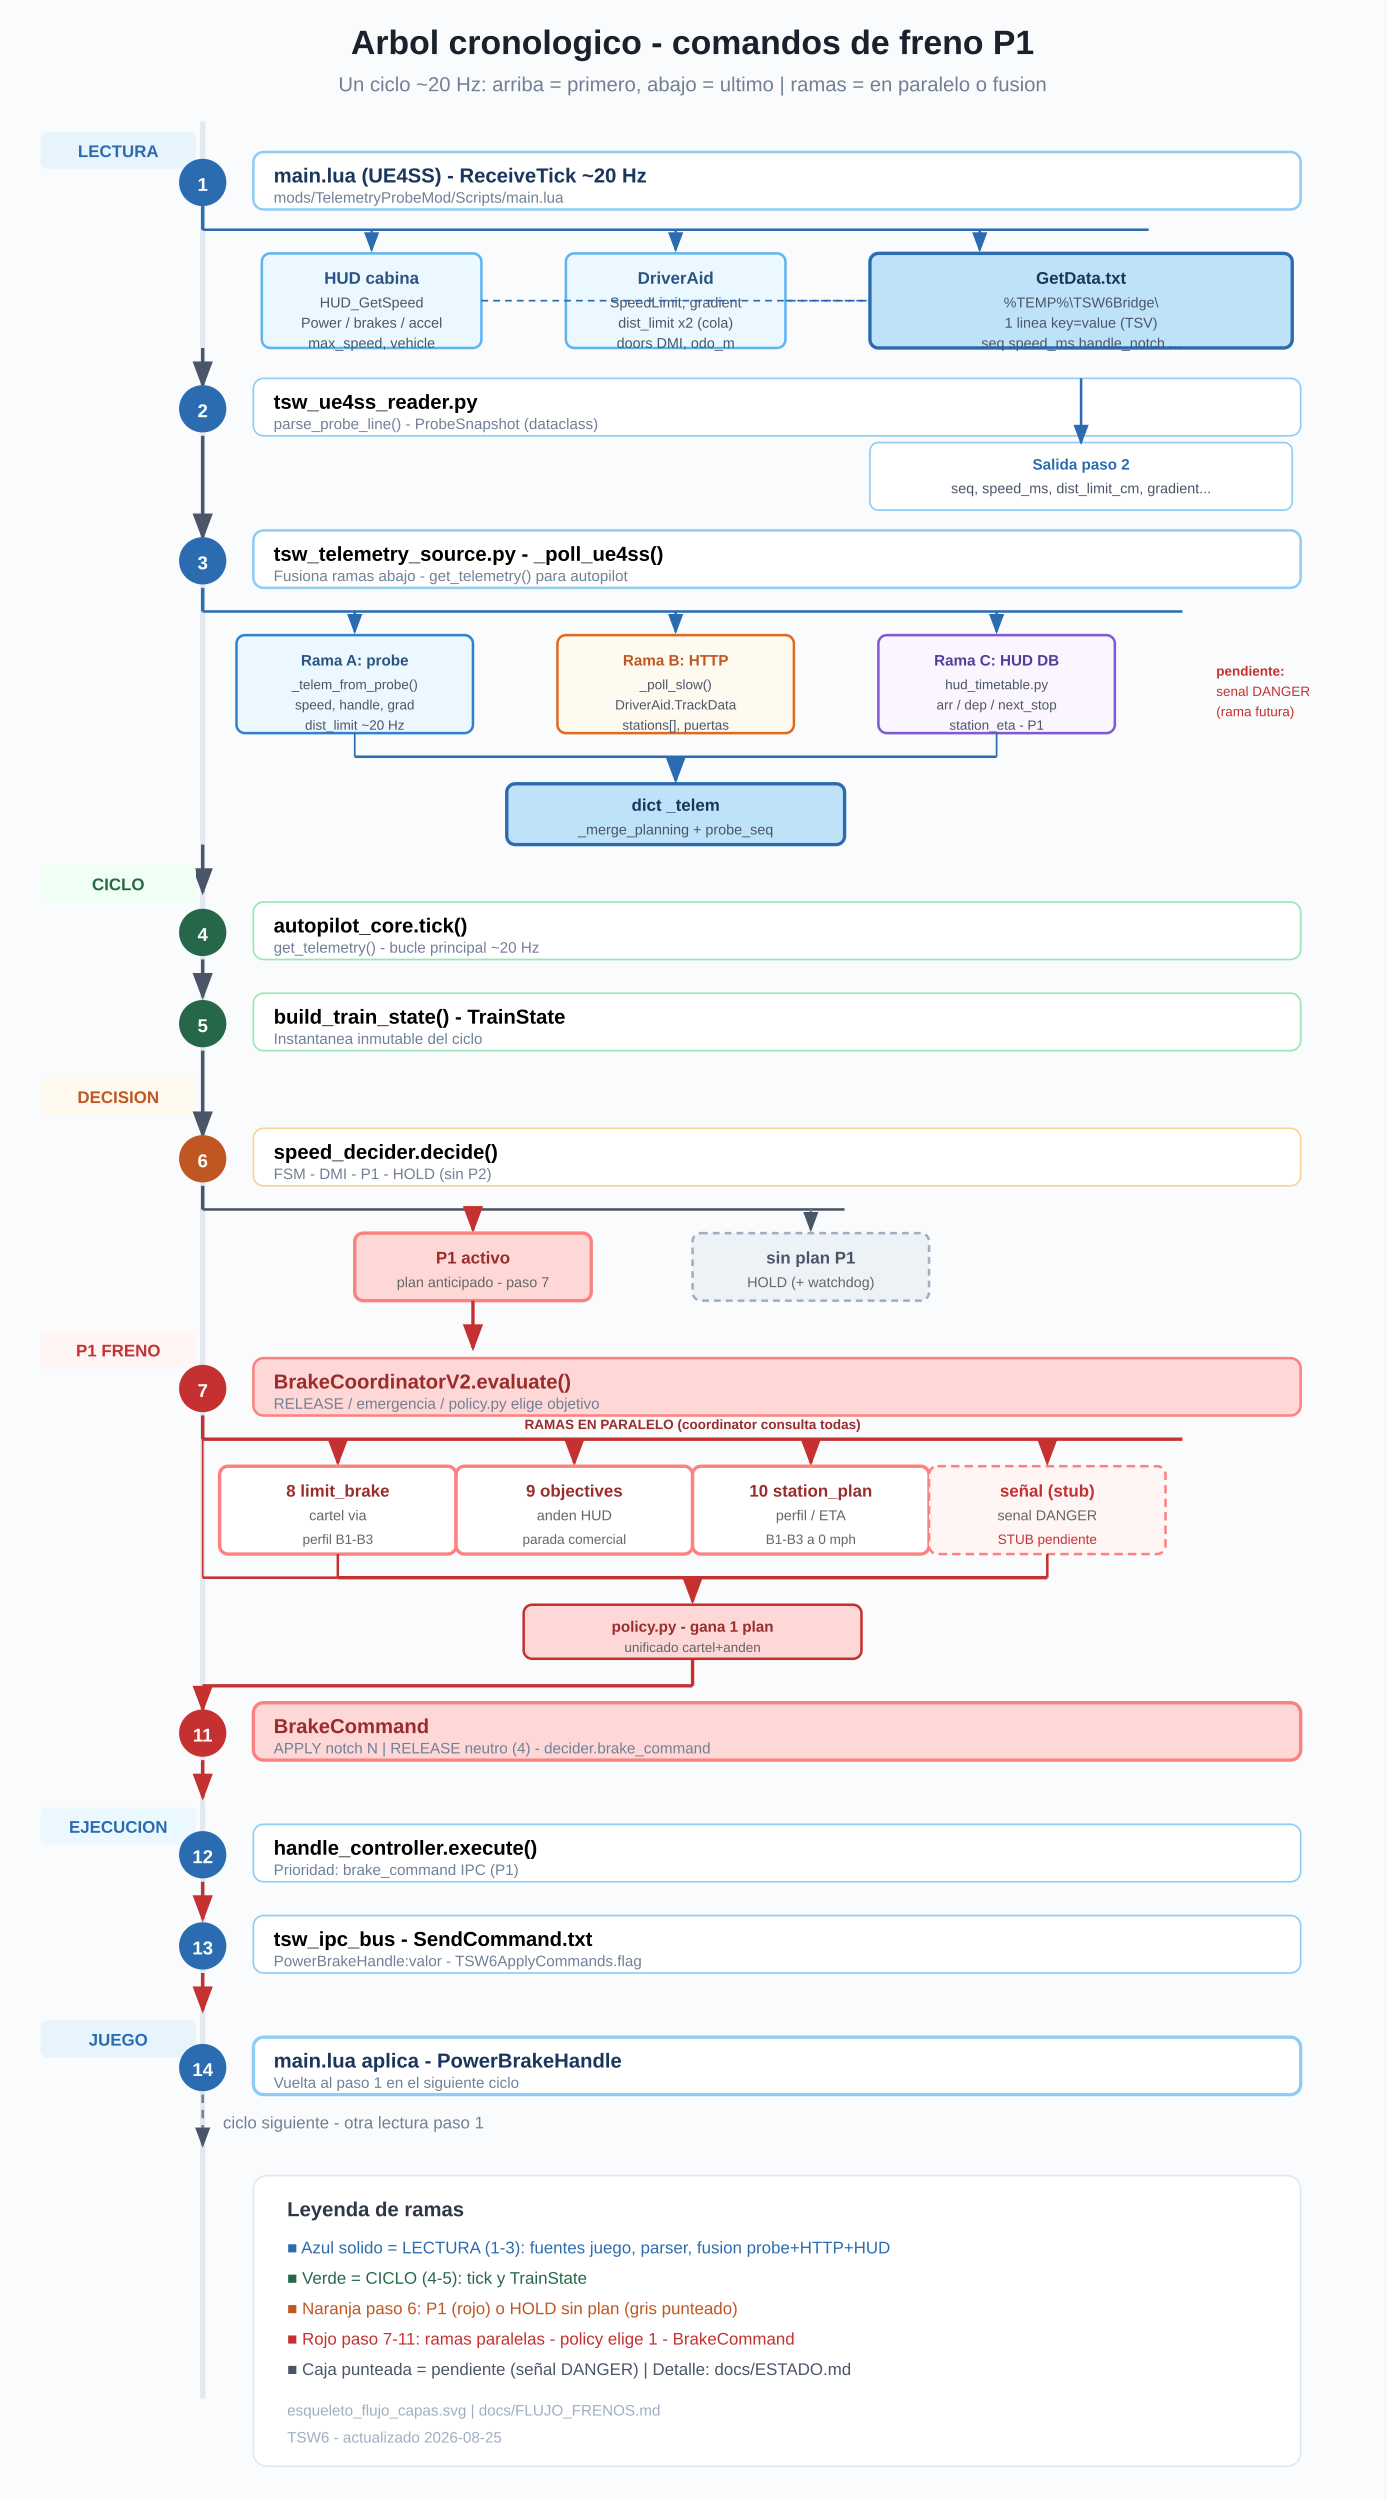
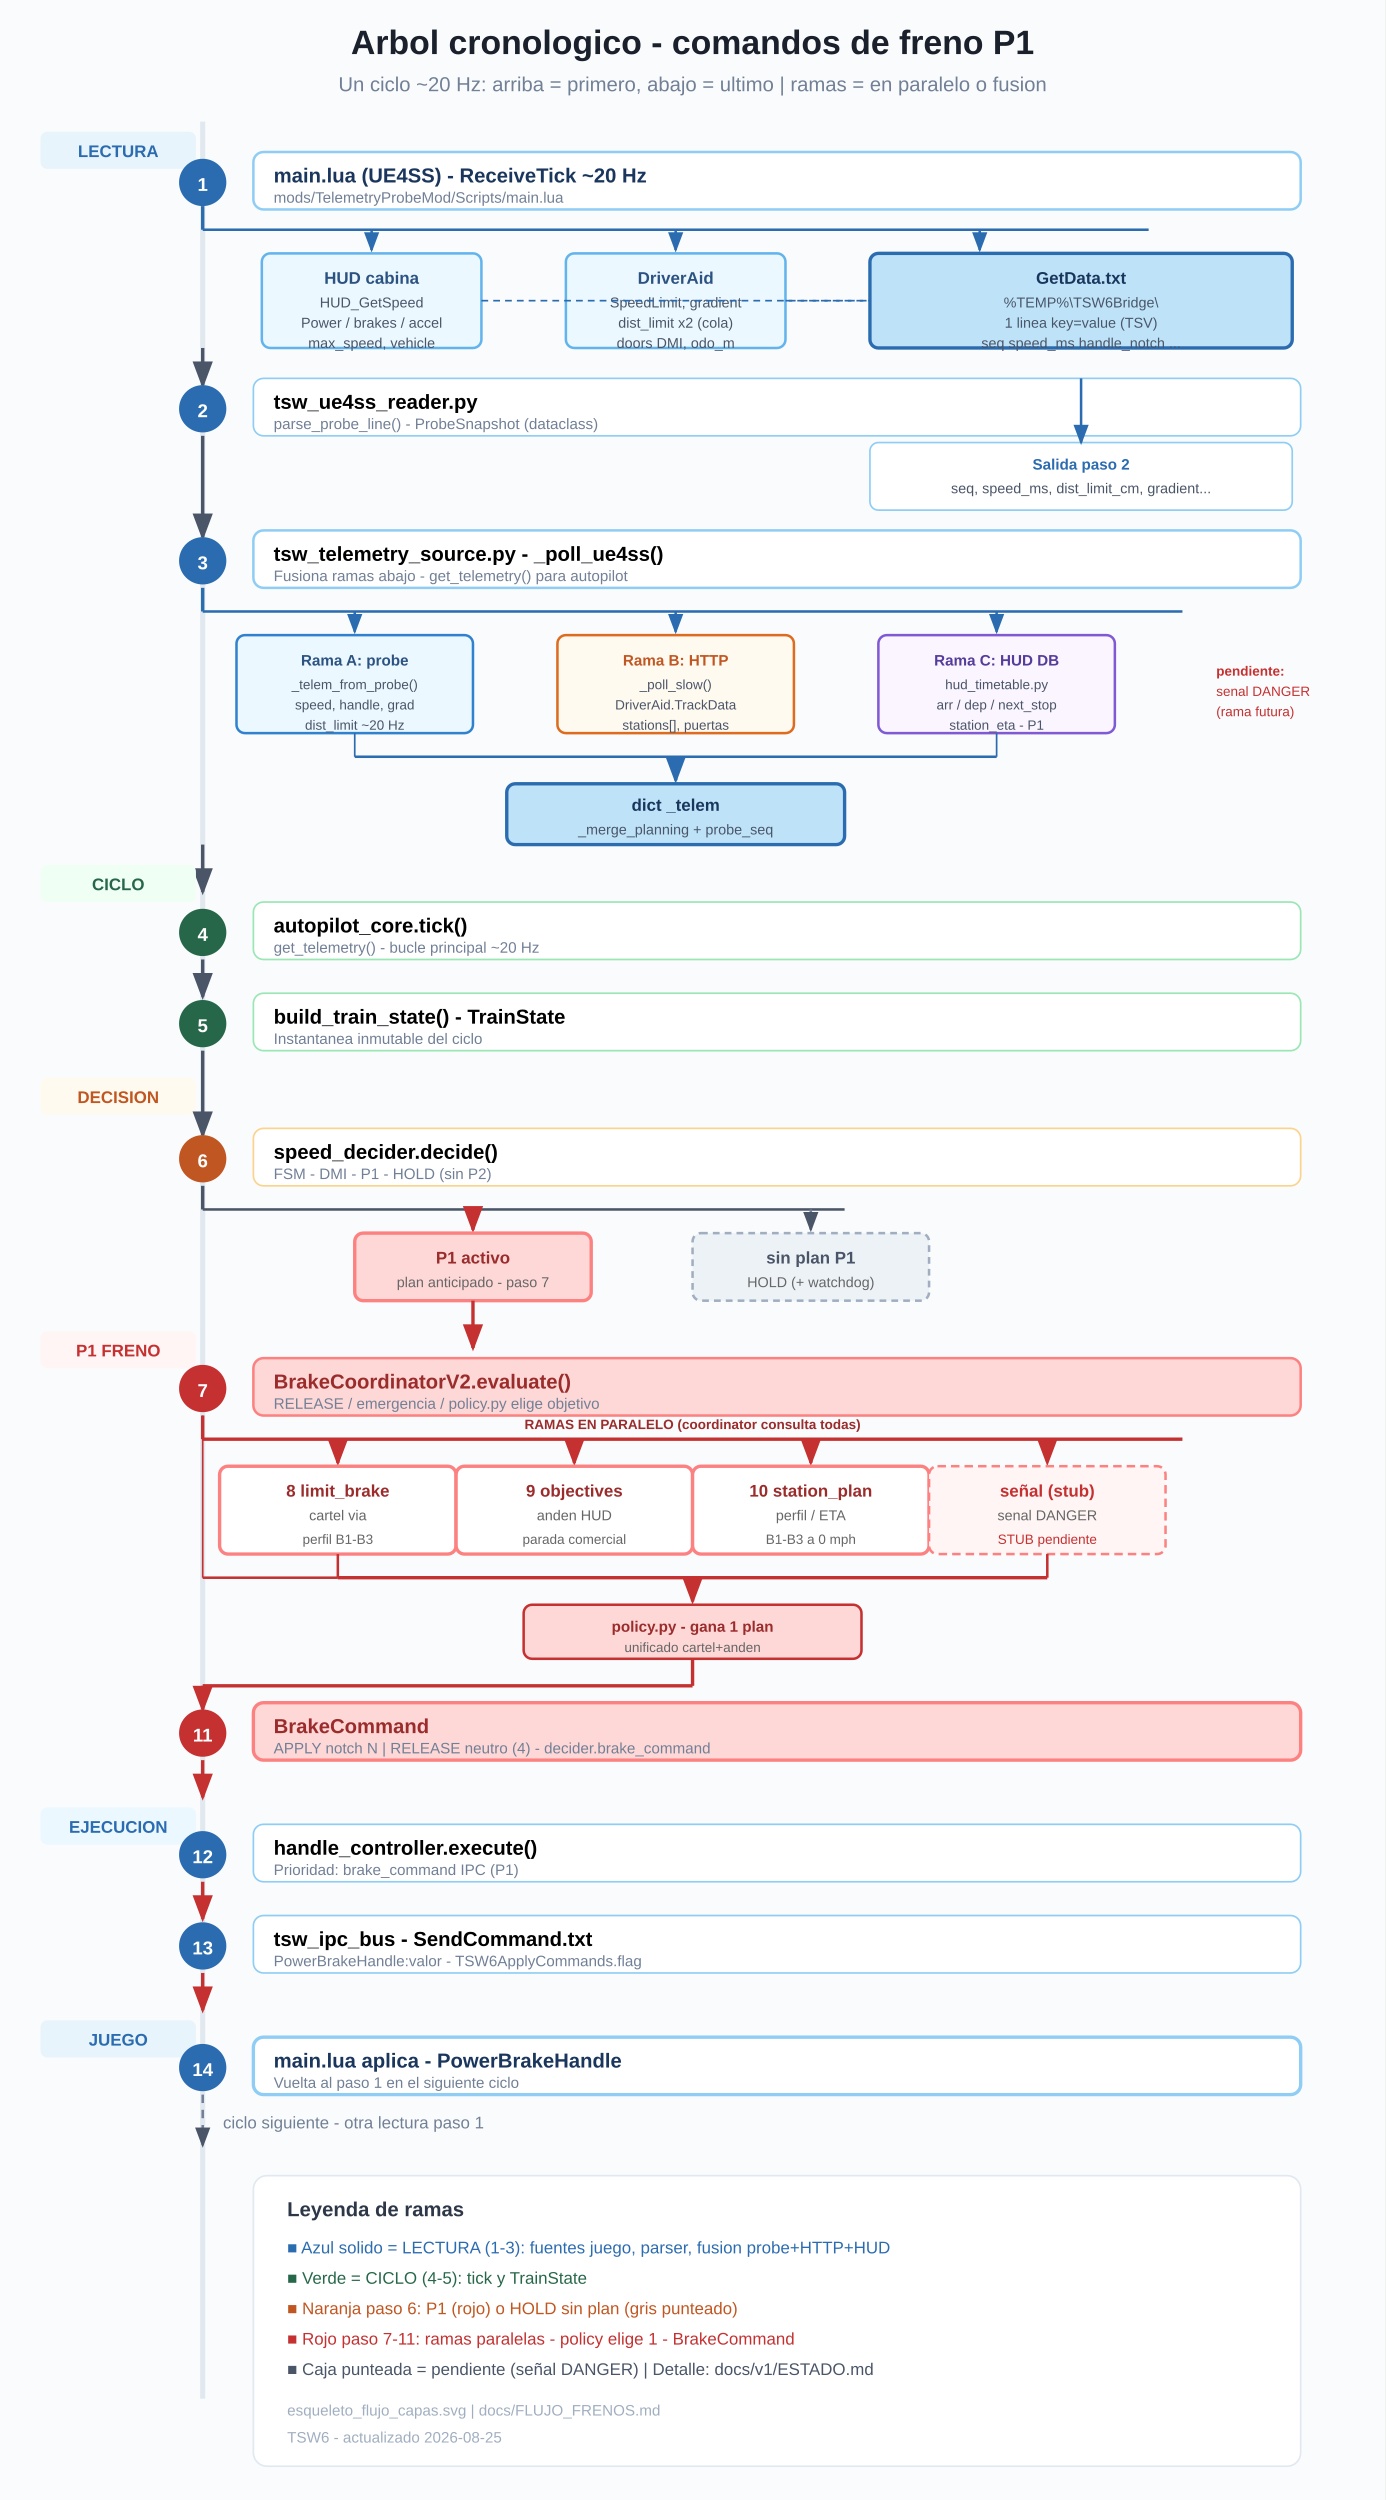
<svg xmlns="http://www.w3.org/2000/svg" width="820" height="1480" viewBox="0 0 820 1480" font-family="Segoe UI, Arial, sans-serif">
  <defs>
    <marker id="arr" markerWidth="8" markerHeight="6" refX="7" refY="3" orient="auto">
      <polygon points="0 0, 8 3, 0 6" fill="#4a5568" />
    </marker>
    <marker id="arr-b" markerWidth="8" markerHeight="6" refX="7" refY="3" orient="auto">
      <polygon points="0 0, 8 3, 0 6" fill="#2b6cb0" />
    </marker>
    <marker id="arr-r" markerWidth="8" markerHeight="6" refX="7" refY="3" orient="auto">
      <polygon points="0 0, 8 3, 0 6" fill="#c53030" />
    </marker>
    <marker id="arr-g" markerWidth="8" markerHeight="6" refX="7" refY="3" orient="auto">
      <polygon points="0 0, 8 3, 0 6" fill="#276749" />
    </marker>
  </defs>
  <rect width="820" height="1480" fill="#fafbfc" />
  <text x="410" y="32" text-anchor="middle" font-size="20" font-weight="700" fill="#1a202c">Arbol cronologico  -  comandos de freno P1</text>
  <text x="410" y="54" text-anchor="middle" font-size="12" fill="#718096">Un ciclo ~20 Hz: arriba = primero, abajo = ultimo  |  ramas = en paralelo o fusion</text>
  <line x1="120" y1="72" x2="120" y2="1420" stroke="#e2e8f0" stroke-width="3" />
  <rect x="24" y="78" width="92" height="22" rx="4" fill="#e8f4fc" />
  <text x="70" y="93" text-anchor="middle" font-size="10" font-weight="700" fill="#2b6cb0">LECTURA</text>
  <circle cx="120" cy="108" r="14" fill="#2b6cb0" />
  <text x="120" y="113" text-anchor="middle" font-size="11" font-weight="700" fill="#fff">1</text>
  <rect x="150" y="90" width="620" height="34" rx="6" fill="#fff" stroke="#90cdf4" stroke-width="1.5" />
  <text x="162" y="108" font-size="12" font-weight="600" fill="#1a365d">main.lua (UE4SS)  -  ReceiveTick ~20 Hz</text>
  <text x="162" y="120" font-size="9" fill="#718096">mods/TelemetryProbeMod/Scripts/main.lua</text>
  <line x1="120" y1="122" x2="120" y2="136" stroke="#2b6cb0" stroke-width="2" />
  <line x1="120" y1="136" x2="680" y2="136" stroke="#2b6cb0" stroke-width="1.5" />
  <line x1="220" y1="136" x2="220" y2="148" stroke="#2b6cb0" stroke-width="1.5" marker-end="url(#arr-b)" />
  <line x1="400" y1="136" x2="400" y2="148" stroke="#2b6cb0" stroke-width="1.5" marker-end="url(#arr-b)" />
  <line x1="580" y1="136" x2="580" y2="148" stroke="#2b6cb0" stroke-width="1.5" marker-end="url(#arr-b)" />
  <rect x="155" y="150" width="130" height="56" rx="5" fill="#ebf8ff" stroke="#63b3ed" stroke-width="1.5" />
  <text x="220" y="168" text-anchor="middle" font-size="10" font-weight="700" fill="#2c5282">HUD cabina</text>
  <text x="220" y="182" text-anchor="middle" font-size="8.5" fill="#4a5568">HUD_GetSpeed</text>
  <text x="220" y="194" text-anchor="middle" font-size="8.5" fill="#4a5568">Power / brakes / accel</text>
  <text x="220" y="206" text-anchor="middle" font-size="8.5" fill="#4a5568">max_speed, vehicle</text>
  <rect x="335" y="150" width="130" height="56" rx="5" fill="#ebf8ff" stroke="#63b3ed" stroke-width="1.5" />
  <text x="400" y="168" text-anchor="middle" font-size="10" font-weight="700" fill="#2c5282">DriverAid</text>
  <text x="400" y="182" text-anchor="middle" font-size="8.5" fill="#4a5568">SpeedLimit, gradient</text>
  <text x="400" y="194" text-anchor="middle" font-size="8.5" fill="#4a5568">dist_limit x2 (cola)</text>
  <text x="400" y="206" text-anchor="middle" font-size="8.5" fill="#4a5568">doors DMI, odo_m</text>
  <rect x="515" y="150" width="250" height="56" rx="5" fill="#bee3f8" stroke="#2b6cb0" stroke-width="2" />
  <text x="640" y="168" text-anchor="middle" font-size="10" font-weight="700" fill="#1a365d">GetData.txt</text>
  <text x="640" y="182" text-anchor="middle" font-size="8.5" fill="#4a5568">%TEMP%\TSW6Bridge\</text>
  <text x="640" y="194" text-anchor="middle" font-size="8.5" fill="#4a5568">1 linea key=value (TSV)</text>
  <text x="640" y="206" text-anchor="middle" font-size="8.5" fill="#4a5568">seq speed_ms handle_notch ...</text>
  <line x1="285" y1="178" x2="515" y2="178" stroke="#2b6cb0" stroke-width="1" stroke-dasharray="4,3" />
  <line x1="465" y1="178" x2="515" y2="178" stroke="#2b6cb0" stroke-width="1" stroke-dasharray="4,3" />
  <line x1="120" y1="206" x2="120" y2="228" stroke="#4a5568" stroke-width="2" marker-end="url(#arr)" />
  <circle cx="120" cy="242" r="14" fill="#2b6cb0" />
  <text x="120" y="247" text-anchor="middle" font-size="11" font-weight="700" fill="#fff">2</text>
  <rect x="150" y="224" width="620" height="34" rx="6" fill="#fff" stroke="#90cdf4" />
  <text x="162" y="242" font-size="12" font-weight="600">tsw_ue4ss_reader.py</text>
  <text x="162" y="254" font-size="9" fill="#718096">parse_probe_line()  -  ProbeSnapshot (dataclass)</text>
  <rect x="515" y="262" width="250" height="40" rx="5" fill="#fff" stroke="#90cdf4" />
  <text x="640" y="278" text-anchor="middle" font-size="9" font-weight="600" fill="#2b6cb0">Salida paso 2</text>
  <text x="640" y="292" text-anchor="middle" font-size="8.5" fill="#4a5568">seq, speed_ms, dist_limit_cm, gradient...</text>
  <line x1="640" y1="224" x2="640" y2="262" stroke="#2b6cb0" stroke-width="1.5" marker-end="url(#arr-b)" />
  <line x1="120" y1="258" x2="120" y2="318" stroke="#4a5568" stroke-width="2" marker-end="url(#arr)" />
  <circle cx="120" cy="332" r="14" fill="#2b6cb0" />
  <text x="120" y="337" text-anchor="middle" font-size="11" font-weight="700" fill="#fff">3</text>
  <rect x="150" y="314" width="620" height="34" rx="6" fill="#fff" stroke="#90cdf4" stroke-width="1.5" />
  <text x="162" y="332" font-size="12" font-weight="600">tsw_telemetry_source.py  -  _poll_ue4ss()</text>
  <text x="162" y="344" font-size="9" fill="#718096">Fusiona ramas abajo  -  get_telemetry() para autopilot</text>
  <line x1="120" y1="348" x2="120" y2="362" stroke="#2b6cb0" stroke-width="2" />
  <line x1="120" y1="362" x2="700" y2="362" stroke="#2b6cb0" stroke-width="1.5" />
  <line x1="210" y1="362" x2="210" y2="374" stroke="#2b6cb0" stroke-width="1.5" marker-end="url(#arr-b)" />
  <line x1="400" y1="362" x2="400" y2="374" stroke="#2b6cb0" stroke-width="1.5" marker-end="url(#arr-b)" />
  <line x1="590" y1="362" x2="590" y2="374" stroke="#2b6cb0" stroke-width="1.5" marker-end="url(#arr-b)" />
  <rect x="140" y="376" width="140" height="58" rx="5" fill="#ebf8ff" stroke="#3182ce" stroke-width="1.5" />
  <text x="210" y="394" text-anchor="middle" font-size="9" font-weight="700" fill="#2c5282">Rama A: probe</text>
  <text x="210" y="408" text-anchor="middle" font-size="8" fill="#4a5568">_telem_from_probe()</text>
  <text x="210" y="420" text-anchor="middle" font-size="8" fill="#4a5568">speed, handle, grad</text>
  <text x="210" y="432" text-anchor="middle" font-size="8" fill="#4a5568">dist_limit ~20 Hz</text>
  <rect x="330" y="376" width="140" height="58" rx="5" fill="#fffaf0" stroke="#dd6b20" stroke-width="1.5" />
  <text x="400" y="394" text-anchor="middle" font-size="9" font-weight="700" fill="#c05621">Rama B: HTTP</text>
  <text x="400" y="408" text-anchor="middle" font-size="8" fill="#4a5568">_poll_slow()</text>
  <text x="400" y="420" text-anchor="middle" font-size="8" fill="#4a5568">DriverAid.TrackData</text>
  <text x="400" y="432" text-anchor="middle" font-size="8" fill="#4a5568">stations[], puertas</text>
  <rect x="520" y="376" width="140" height="58" rx="5" fill="#faf5ff" stroke="#805ad5" stroke-width="1.5" />
  <text x="590" y="394" text-anchor="middle" font-size="9" font-weight="700" fill="#553c9a">Rama C: HUD DB</text>
  <text x="590" y="408" text-anchor="middle" font-size="8" fill="#4a5568">hud_timetable.py</text>
  <text x="590" y="420" text-anchor="middle" font-size="8" fill="#4a5568">arr / dep / next_stop</text>
  <text x="590" y="432" text-anchor="middle" font-size="8" fill="#4a5568">station_eta  -  P1</text>
  <line x1="210" y1="434" x2="210" y2="448" stroke="#2b6cb0" stroke-width="1" />
  <line x1="590" y1="434" x2="590" y2="448" stroke="#2b6cb0" stroke-width="1" />
  <line x1="210" y1="448" x2="590" y2="448" stroke="#2b6cb0" stroke-width="1.5" />
  <line x1="400" y1="448" x2="400" y2="462" stroke="#2b6cb0" stroke-width="2" marker-end="url(#arr-b)" />
  <rect x="300" y="464" width="200" height="36" rx="5" fill="#bee3f8" stroke="#2b6cb0" stroke-width="2" />
  <text x="400" y="480" text-anchor="middle" font-size="10" font-weight="700" fill="#1a365d">dict _telem</text>
  <text x="400" y="494" text-anchor="middle" font-size="8.5" fill="#4a5568">_merge_planning + probe_seq</text>
  <text x="720" y="400" font-size="8" fill="#c53030" font-weight="600">pendiente:</text>
  <text x="720" y="412" font-size="8" fill="#c53030">senal DANGER</text>
  <text x="720" y="424" font-size="8" fill="#c53030">(rama futura)</text>
  <line x1="120" y1="500" x2="120" y2="528" stroke="#4a5568" stroke-width="2" marker-end="url(#arr)" />
  <rect x="24" y="512" width="92" height="22" rx="4" fill="#f0fff4" />
  <text x="70" y="527" text-anchor="middle" font-size="10" font-weight="700" fill="#276749">CICLO</text>
  <circle cx="120" cy="552" r="14" fill="#276749" />
  <text x="120" y="557" text-anchor="middle" font-size="11" font-weight="700" fill="#fff">4</text>
  <rect x="150" y="534" width="620" height="34" rx="6" fill="#fff" stroke="#9ae6b4" />
  <text x="162" y="552" font-size="12" font-weight="600">autopilot_core.tick()</text>
  <text x="162" y="564" font-size="9" fill="#718096">get_telemetry()  -  bucle principal ~20 Hz</text>
  <line x1="120" y1="568" x2="120" y2="590" stroke="#4a5568" stroke-width="2" marker-end="url(#arr)" />
  <circle cx="120" cy="606" r="14" fill="#276749" />
  <text x="120" y="611" text-anchor="middle" font-size="11" font-weight="700" fill="#fff">5</text>
  <rect x="150" y="588" width="620" height="34" rx="6" fill="#fff" stroke="#9ae6b4" />
  <text x="162" y="606" font-size="12" font-weight="600">build_train_state()  -  TrainState</text>
  <text x="162" y="618" font-size="9" fill="#718096">Instantanea inmutable del ciclo</text>
  <rect x="24" y="638" width="92" height="22" rx="4" fill="#fffaf0" />
  <text x="70" y="653" text-anchor="middle" font-size="10" font-weight="700" fill="#c05621">DECISION</text>
  <line x1="120" y1="622" x2="120" y2="672" stroke="#4a5568" stroke-width="2" marker-end="url(#arr)" />
  <circle cx="120" cy="686" r="14" fill="#c05621" />
  <text x="120" y="691" text-anchor="middle" font-size="11" font-weight="700" fill="#fff">6</text>
  <rect x="150" y="668" width="620" height="34" rx="6" fill="#fff" stroke="#fbd38d" />
  <text x="162" y="686" font-size="12" font-weight="600">speed_decider.decide()</text>
  <text x="162" y="698" font-size="9" fill="#718096">FSM - DMI - P1 - HOLD (sin P2)</text>
  <line x1="120" y1="702" x2="120" y2="716" stroke="#4a5568" stroke-width="2" />
  <line x1="120" y1="716" x2="500" y2="716" stroke="#4a5568" stroke-width="1.5" />
  <line x1="280" y1="716" x2="280" y2="728" stroke="#c53030" stroke-width="2" marker-end="url(#arr-r)" />
  <line x1="480" y1="716" x2="480" y2="728" stroke="#718096" stroke-width="1.5" stroke-dasharray="5,4" marker-end="url(#arr)" />
  <rect x="210" y="730" width="140" height="40" rx="5" fill="#fed7d7" stroke="#fc8181" stroke-width="2" />
  <text x="280" y="748" text-anchor="middle" font-size="10" font-weight="700" fill="#9b2c2c">P1 activo</text>
  <text x="280" y="762" text-anchor="middle" font-size="8.5" fill="#666">plan anticipado  -  paso 7</text>
  <rect x="410" y="730" width="140" height="40" rx="5" fill="#edf2f7" stroke="#a0aec0" stroke-width="1.5" stroke-dasharray="4,3" />
  <text x="480" y="748" text-anchor="middle" font-size="10" font-weight="600" fill="#4a5568">sin plan P1</text>
  <text x="480" y="762" text-anchor="middle" font-size="8.5" fill="#666">HOLD (+ watchdog)</text>
  <line x1="280" y1="770" x2="280" y2="798" stroke="#c53030" stroke-width="2" marker-end="url(#arr-r)" />
  <rect x="24" y="788" width="92" height="22" rx="4" fill="#fff5f5" />
  <text x="70" y="803" text-anchor="middle" font-size="10" font-weight="700" fill="#c53030">P1 FRENO</text>
  <circle cx="120" cy="822" r="14" fill="#c53030" />
  <text x="120" y="827" text-anchor="middle" font-size="11" font-weight="700" fill="#fff">7</text>
  <rect x="150" y="804" width="620" height="34" rx="6" fill="#fed7d7" stroke="#fc8181" stroke-width="1.5" />
  <text x="162" y="822" font-size="12" font-weight="700" fill="#9b2c2c">BrakeCoordinatorV2.evaluate()</text>
  <text x="162" y="834" font-size="9" fill="#718096">RELEASE / emergencia / policy.py elige objetivo</text>
  <line x1="120" y1="838" x2="120" y2="852" stroke="#c53030" stroke-width="2" />
  <line x1="120" y1="852" x2="700" y2="852" stroke="#c53030" stroke-width="2" />
  <line x1="200" y1="852" x2="200" y2="866" stroke="#c53030" stroke-width="2" marker-end="url(#arr-r)" />
  <line x1="340" y1="852" x2="340" y2="866" stroke="#c53030" stroke-width="2" marker-end="url(#arr-r)" />
  <line x1="480" y1="852" x2="480" y2="866" stroke="#c53030" stroke-width="2" marker-end="url(#arr-r)" />
  <line x1="620" y1="852" x2="620" y2="866" stroke="#c53030" stroke-width="2" stroke-dasharray="5,3" marker-end="url(#arr-r)" />
  <text x="410" y="846" text-anchor="middle" font-size="8" font-weight="700" fill="#9b2c2c">RAMAS EN PARALELO (coordinator consulta todas)</text>
  <rect x="130" y="868" width="140" height="52" rx="5" fill="#fff" stroke="#fc8181" stroke-width="2" />
  <text x="200" y="886" text-anchor="middle" font-size="10" font-weight="700" fill="#9b2c2c">8 limit_brake</text>
  <text x="200" y="900" text-anchor="middle" font-size="8.5" fill="#666">cartel via</text>
  <text x="200" y="914" text-anchor="middle" font-size="8" fill="#666">perfil B1-B3</text>
  <rect x="270" y="868" width="140" height="52" rx="5" fill="#fff" stroke="#fc8181" stroke-width="2" />
  <text x="340" y="886" text-anchor="middle" font-size="10" font-weight="700" fill="#9b2c2c">9 objectives</text>
  <text x="340" y="900" text-anchor="middle" font-size="8.5" fill="#666">anden HUD</text>
  <text x="340" y="914" text-anchor="middle" font-size="8" fill="#666">parada comercial</text>
  <rect x="410" y="868" width="140" height="52" rx="5" fill="#fff" stroke="#fc8181" stroke-width="2" />
  <text x="480" y="886" text-anchor="middle" font-size="10" font-weight="700" fill="#9b2c2c">10 station_plan</text>
  <text x="480" y="900" text-anchor="middle" font-size="8.5" fill="#666">perfil / ETA</text>
  <text x="480" y="914" text-anchor="middle" font-size="8" fill="#666">B1-B3 a 0 mph</text>
  <rect x="550" y="868" width="140" height="52" rx="5" fill="#fff5f5" stroke="#fc8181" stroke-width="1.5" stroke-dasharray="5,3" />
  <text x="620" y="886" text-anchor="middle" font-size="10" font-weight="600" fill="#c53030">señal (stub)</text>
  <text x="620" y="900" text-anchor="middle" font-size="8.5" fill="#666">senal DANGER</text>
  <text x="620" y="914" text-anchor="middle" font-size="8" fill="#c53030">STUB pendiente</text>
  <line x1="200" y1="920" x2="200" y2="934" stroke="#c53030" stroke-width="1.5" />
  <line x1="620" y1="920" x2="620" y2="934" stroke="#c53030" stroke-width="1.5" />
  <line x1="200" y1="934" x2="620" y2="934" stroke="#c53030" stroke-width="2" />
  <line x1="410" y1="934" x2="410" y2="948" stroke="#c53030" stroke-width="2" marker-end="url(#arr-r)" />
  <rect x="310" y="950" width="200" height="32" rx="5" fill="#fed7d7" stroke="#c53030" stroke-width="1.5" />
  <text x="410" y="966" text-anchor="middle" font-size="9" font-weight="600" fill="#9b2c2c">policy.py  -  gana 1 plan</text>
  <text x="410" y="978" text-anchor="middle" font-size="8" fill="#666">unificado cartel+anden</text>
  <line x1="120" y1="838" x2="120" y2="934" stroke="#c53030" stroke-width="1" />
  <line x1="120" y1="934" x2="200" y2="934" stroke="#c53030" stroke-width="1.5" />
  <line x1="410" y1="982" x2="410" y2="998" stroke="#c53030" stroke-width="2" />
  <line x1="120" y1="998" x2="410" y2="998" stroke="#c53030" stroke-width="2" />
  <line x1="120" y1="998" x2="120" y2="1012" stroke="#c53030" stroke-width="2" marker-end="url(#arr-r)" />
  <circle cx="120" cy="1026" r="14" fill="#c53030" />
  <text x="120" y="1031" text-anchor="middle" font-size="11" font-weight="700" fill="#fff">11</text>
  <rect x="150" y="1008" width="620" height="34" rx="6" fill="#fed7d7" stroke="#fc8181" stroke-width="2" />
  <text x="162" y="1026" font-size="12" font-weight="700" fill="#9b2c2c">BrakeCommand</text>
  <text x="162" y="1038" font-size="9" fill="#718096">APPLY notch N | RELEASE neutro (4)  -  decider.brake_command</text>
  <line x1="120" y1="1042" x2="120" y2="1064" stroke="#c53030" stroke-width="2" marker-end="url(#arr-r)" />
  <rect x="24" y="1070" width="92" height="22" rx="4" fill="#ebf8ff" />
  <text x="70" y="1085" text-anchor="middle" font-size="10" font-weight="700" fill="#2b6cb0">EJECUCION</text>
  <circle cx="120" cy="1098" r="14" fill="#2b6cb0" />
  <text x="120" y="1103" text-anchor="middle" font-size="11" font-weight="700" fill="#fff">12</text>
  <rect x="150" y="1080" width="620" height="34" rx="6" fill="#fff" stroke="#90cdf4" />
  <text x="162" y="1098" font-size="12" font-weight="600">handle_controller.execute()</text>
  <text x="162" y="1110" font-size="9" fill="#718096">Prioridad: brake_command IPC (P1)</text>
  <line x1="120" y1="1114" x2="120" y2="1136" stroke="#c53030" stroke-width="2" marker-end="url(#arr-r)" />
  <circle cx="120" cy="1152" r="14" fill="#2b6cb0" />
  <text x="120" y="1157" text-anchor="middle" font-size="11" font-weight="700" fill="#fff">13</text>
  <rect x="150" y="1134" width="620" height="34" rx="6" fill="#fff" stroke="#90cdf4" />
  <text x="162" y="1152" font-size="12" font-weight="600">tsw_ipc_bus  -  SendCommand.txt</text>
  <text x="162" y="1164" font-size="9" fill="#718096">PowerBrakeHandle:valor  -  TSW6ApplyCommands.flag</text>
  <line x1="120" y1="1168" x2="120" y2="1190" stroke="#c53030" stroke-width="2" marker-end="url(#arr-r)" />
  <rect x="24" y="1196" width="92" height="22" rx="4" fill="#e8f4fc" />
  <text x="70" y="1211" text-anchor="middle" font-size="10" font-weight="700" fill="#2b6cb0">JUEGO</text>
  <circle cx="120" cy="1224" r="14" fill="#2b6cb0" />
  <text x="120" y="1229" text-anchor="middle" font-size="11" font-weight="700" fill="#fff">14</text>
  <rect x="150" y="1206" width="620" height="34" rx="6" fill="#fff" stroke="#90cdf4" stroke-width="2" />
  <text x="162" y="1224" font-size="12" font-weight="700" fill="#1a365d">main.lua aplica  -  PowerBrakeHandle</text>
  <text x="162" y="1236" font-size="9" fill="#718096">Vuelta al paso 1 en el siguiente ciclo</text>
  <line x1="120" y1="1240" x2="120" y2="1270" stroke="#718096" stroke-width="1.5" stroke-dasharray="5,4" marker-end="url(#arr)" />
  <text x="132" y="1260" font-size="10" fill="#718096">ciclo siguiente  -  otra lectura paso 1</text>
  <rect x="150" y="1288" width="620" height="172" rx="8" fill="#fff" stroke="#e2e8f0" />
  <text x="170" y="1312" font-size="12" font-weight="700" fill="#2d3748">Leyenda de ramas</text>
  <text x="170" y="1334" font-size="10" fill="#2b6cb0">■ Azul solido = LECTURA (1-3): fuentes juego, parser, fusion probe+HTTP+HUD</text>
  <text x="170" y="1352" font-size="10" fill="#276749">■ Verde = CICLO (4-5): tick y TrainState</text>
  <text x="170" y="1370" font-size="10" fill="#c05621">■ Naranja paso 6: P1 (rojo) o HOLD sin plan (gris punteado)</text>
  <text x="170" y="1388" font-size="10" fill="#c53030">■ Rojo paso 7-11: ramas paralelas  -  policy elige 1  -  BrakeCommand</text>
-   <text x="170" y="1406" font-size="10" fill="#4a5568">■ Caja punteada = pendiente (señal DANGER)  |  Detalle: docs/ESTADO.md</text>
+   <text x="170" y="1406" font-size="10" fill="#4a5568">■ Caja punteada = pendiente (señal DANGER)  |  Detalle: docs/v1/ESTADO.md</text>
  <text x="170" y="1430" font-size="9" fill="#a0aec0">esqueleto_flujo_capas.svg  |  docs/FLUJO_FRENOS.md</text>
  <text x="170" y="1446" font-size="9" fill="#a0aec0">TSW6  -  actualizado 2026-08-25</text>
</svg>
